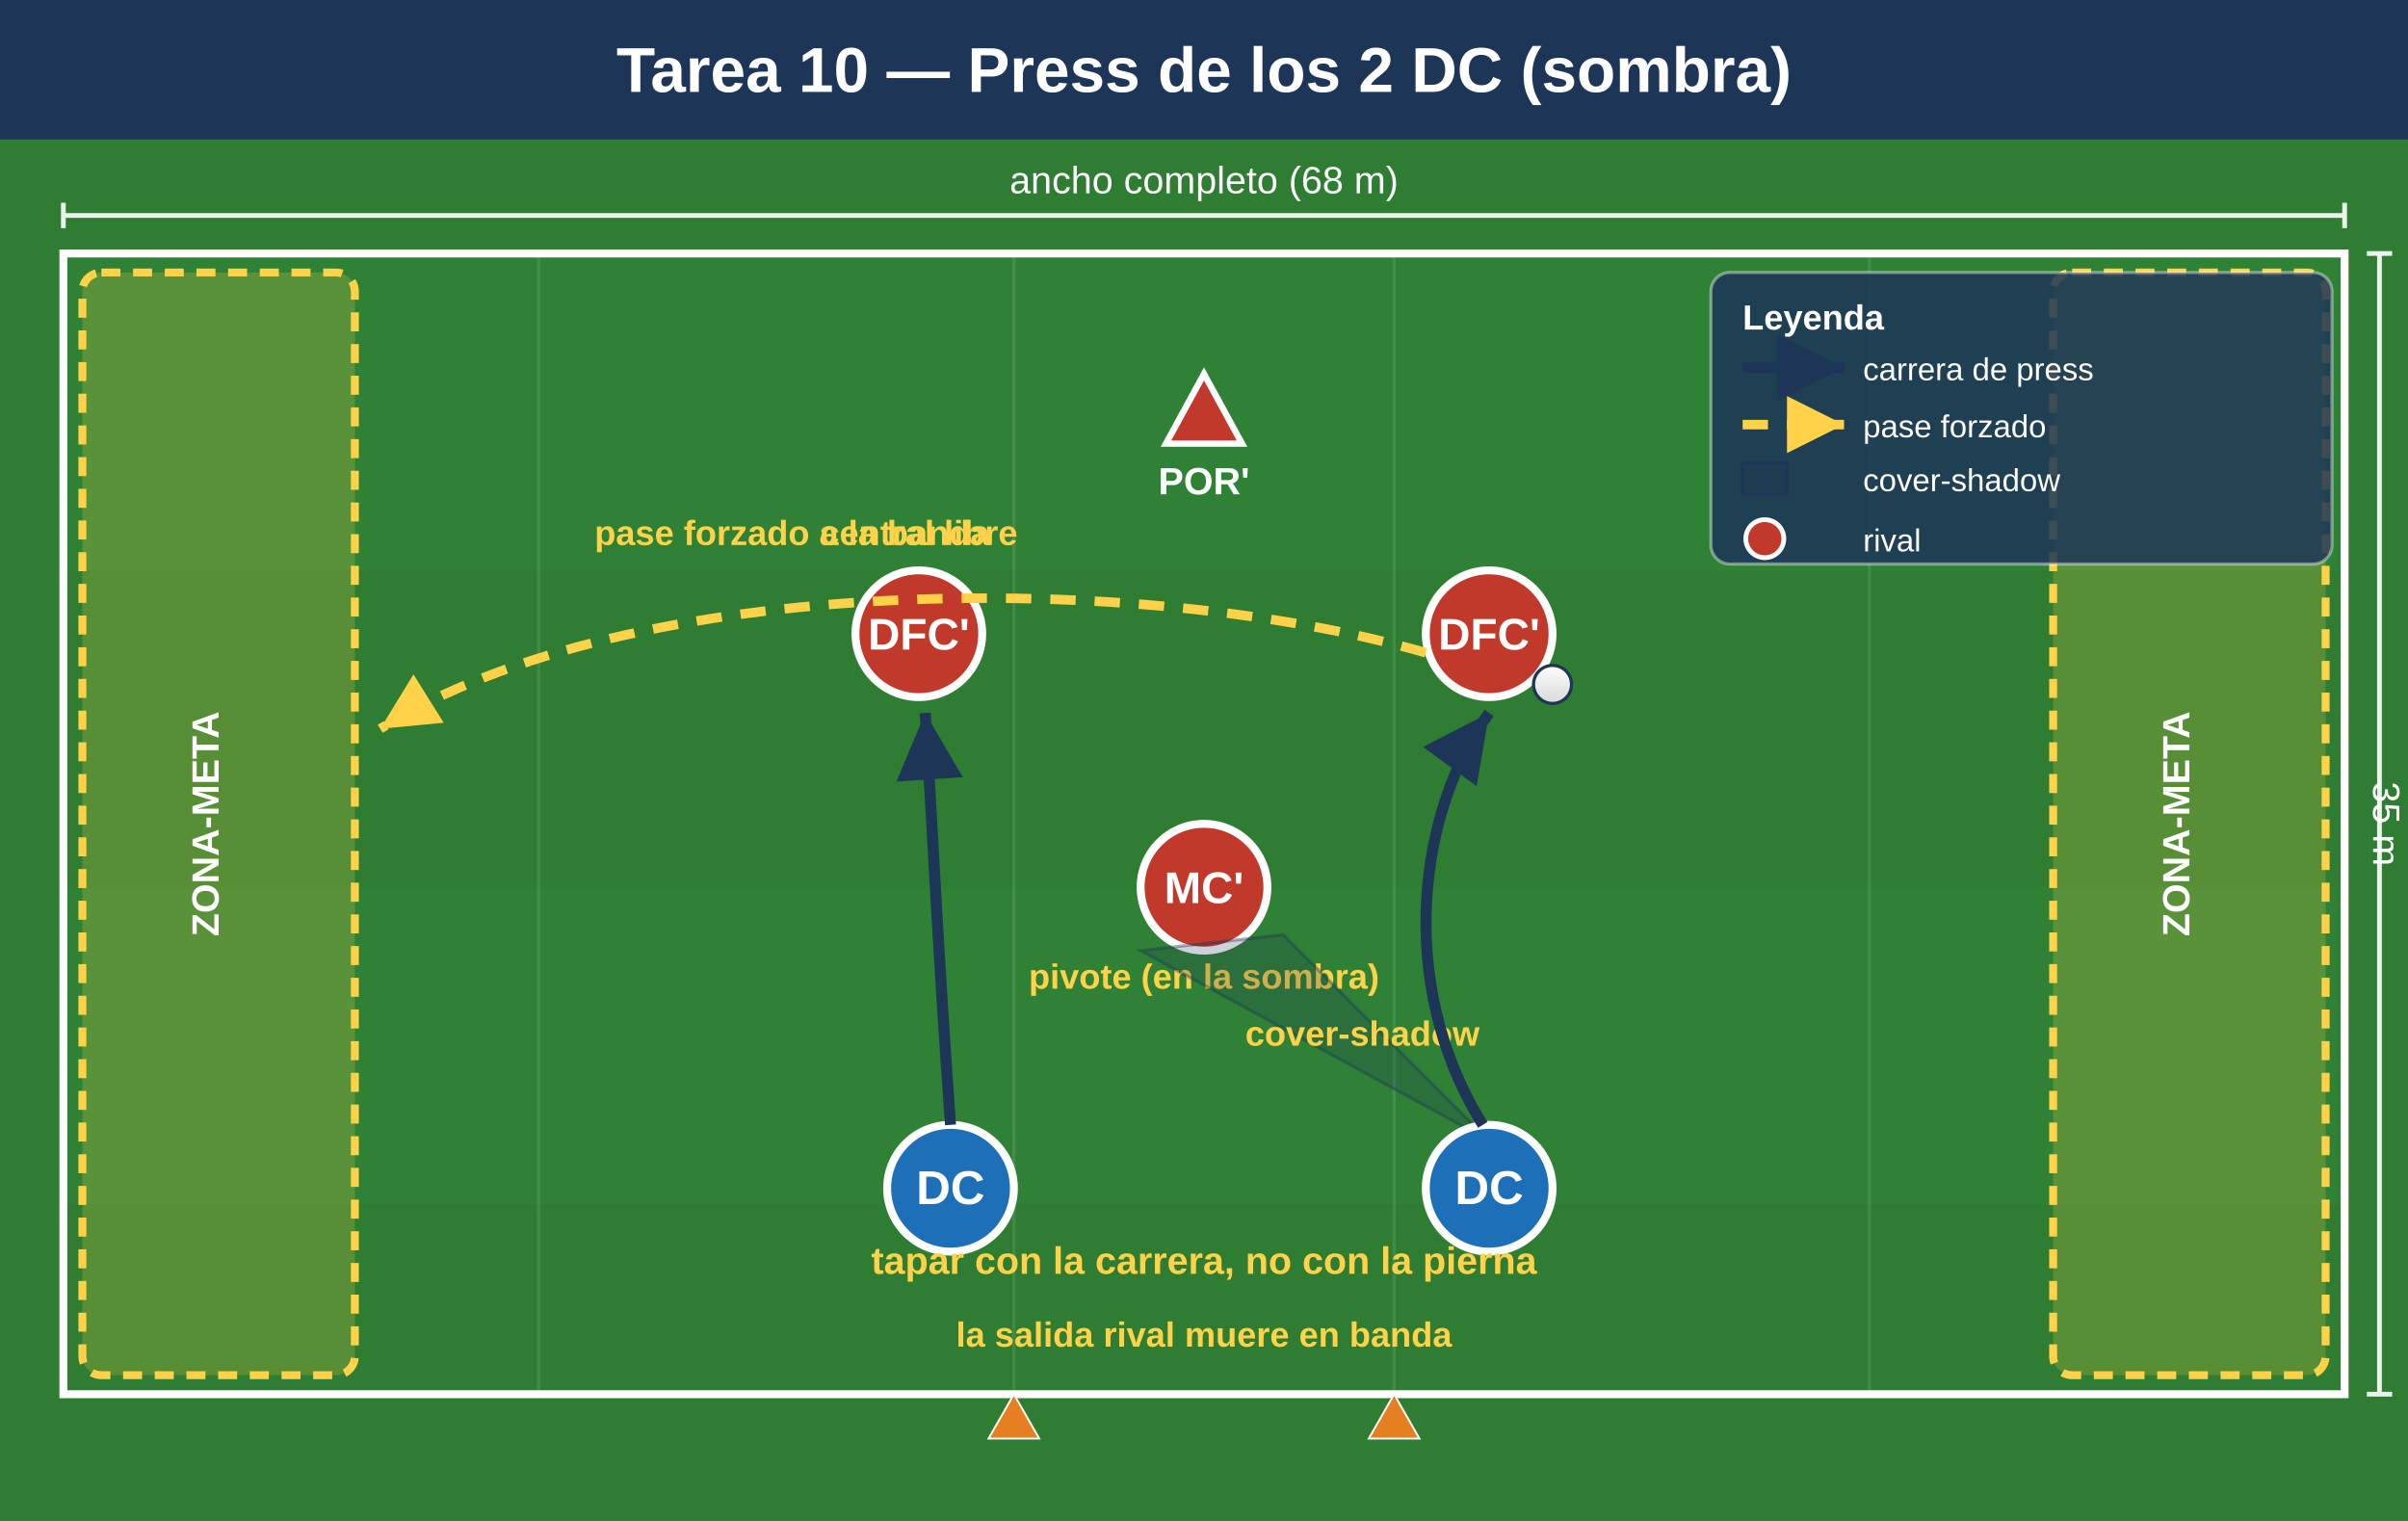
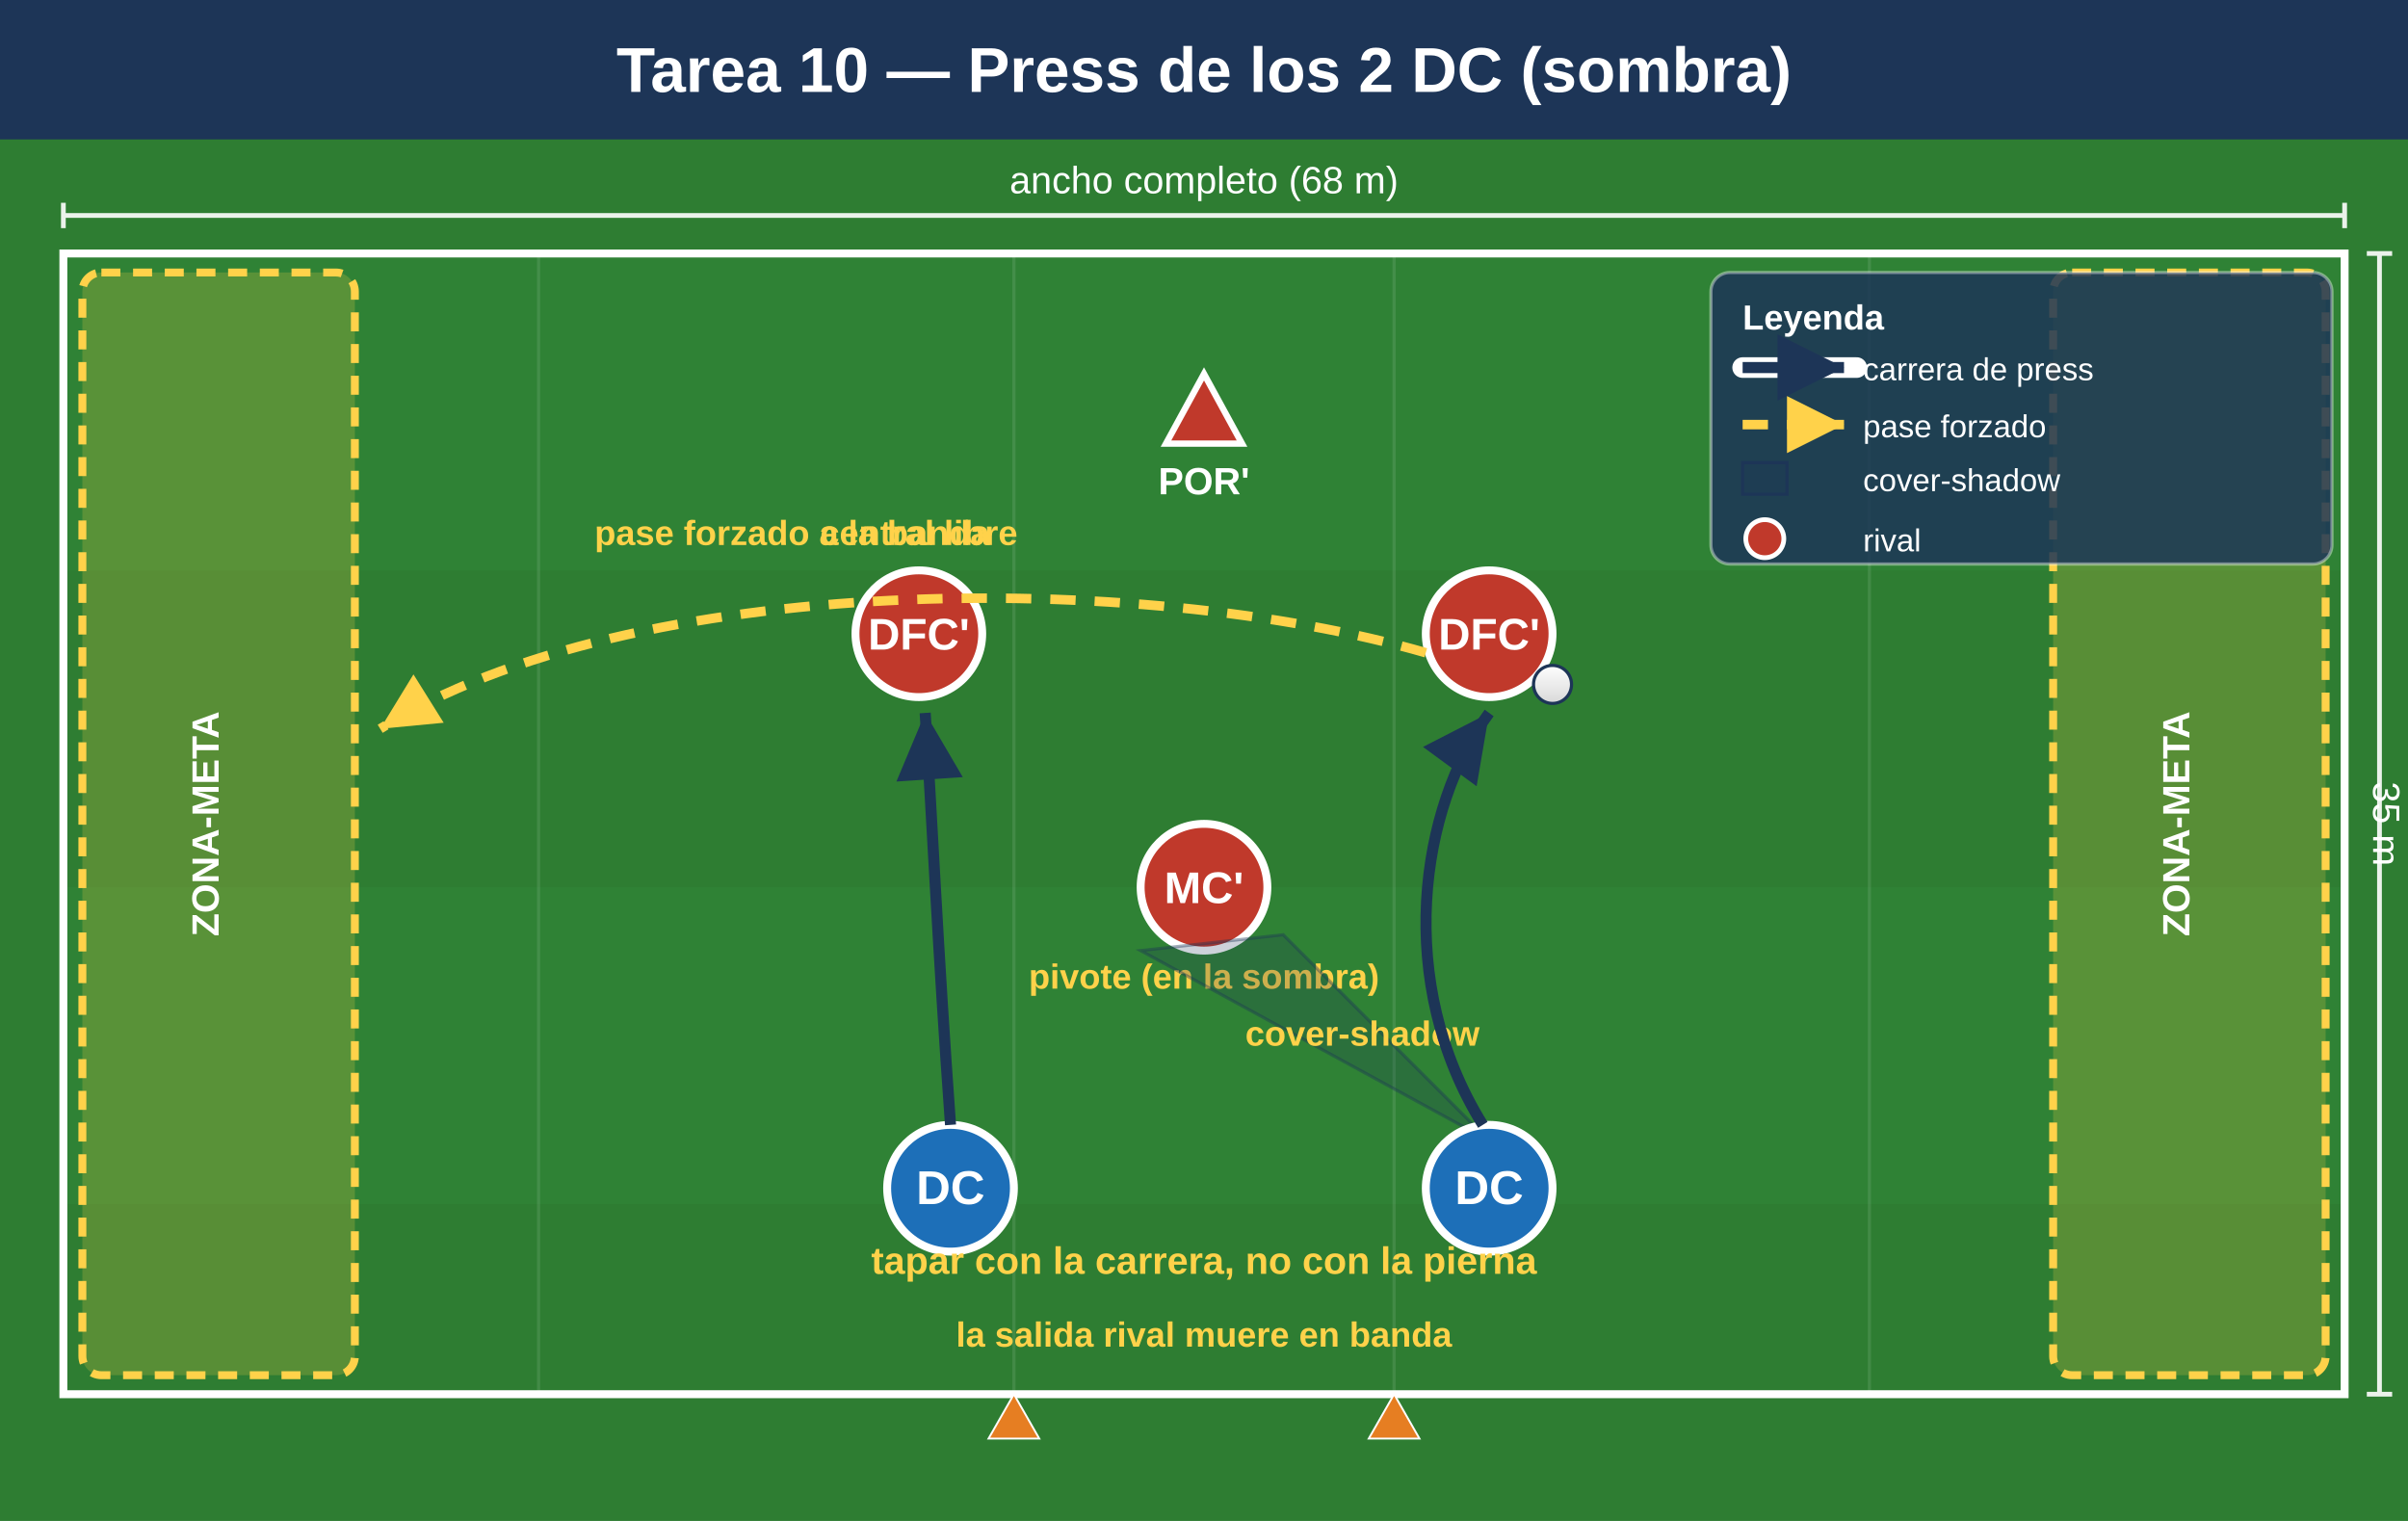
<svg xmlns="http://www.w3.org/2000/svg" viewBox="0 0 760 480" font-family="'Segoe UI', Arial, sans-serif">
  <defs>
    <marker id="arrow" markerWidth="9" markerHeight="9" refX="6" refY="3" orient="auto" markerUnits="strokeWidth">
      <path d="M0,0 L6,3 L0,6 Z" fill="#1d3557" />
    </marker>
    <marker id="arrowY" markerWidth="9" markerHeight="9" refX="6" refY="3" orient="auto" markerUnits="strokeWidth">
      <path d="M0,0 L6,3 L0,6 Z" fill="#ffd24a" />
    </marker>
    <linearGradient id="ball" x1="0" y1="0" x2="0" y2="1">
      <stop offset="0%" stop-color="#ffffff" />
      <stop offset="100%" stop-color="#d8d8d8" />
    </linearGradient>
  </defs>
  <rect x="0" y="0" width="760" height="480" fill="#2e7d32" />
  <g fill="#2f8235">
    <rect x="20" y="80" width="720" height="100" />
    <rect x="20" y="280" width="720" height="100" />
  </g>
  <g stroke="#ffffff" stroke-opacity="0.10" stroke-width="1">
    <line x1="170" y1="80" x2="170" y2="440" />
    <line x1="320" y1="80" x2="320" y2="440" />
    <line x1="440" y1="80" x2="440" y2="440" />
    <line x1="590" y1="80" x2="590" y2="440" />
  </g>
  <rect x="20" y="80" width="720" height="360" fill="none" stroke="#ffffff" stroke-width="2.5" />
  <g stroke="#ffffff" stroke-width="1.5" fill="none" opacity="0.9">
    <line x1="20" y1="68" x2="740" y2="68" />
    <line x1="20" y1="64" x2="20" y2="72" />
    <line x1="740" y1="64" x2="740" y2="72" />
    <line x1="751" y1="80" x2="751" y2="440" />
    <line x1="747" y1="80" x2="755" y2="80" />
    <line x1="747" y1="440" x2="755" y2="440" />
  </g>
  <text x="380" y="61" fill="#ffffff" font-size="12" text-anchor="middle">ancho completo (68 m)</text>
  <text x="749" y="260" fill="#ffffff" font-size="12" text-anchor="middle" transform="rotate(90 749 260)">35 m</text>
  <g>
    <rect x="26" y="86" width="86" height="348" fill="#ffd24a" fill-opacity="0.20" stroke="#ffd24a" stroke-width="2.5" stroke-dasharray="6 4" rx="6" />
    <text x="69" y="260" fill="#ffffff" font-size="12" font-weight="700" text-anchor="middle" transform="rotate(-90 69 260)">ZONA-META</text>
    <rect x="648" y="86" width="86" height="348" fill="#ffd24a" fill-opacity="0.20" stroke="#ffd24a" stroke-width="2.5" stroke-dasharray="6 4" rx="6" />
    <text x="691" y="260" fill="#ffffff" font-size="12" font-weight="700" text-anchor="middle" transform="rotate(-90 691 260)">ZONA-META</text>
  </g>
  <text x="380" y="425" fill="#ffd24a" font-size="11" font-weight="700" text-anchor="middle">la salida rival muere en banda</text>
  <rect x="0" y="0" width="760" height="44" fill="#1d3557" />
  <text x="380" y="29" fill="#ffffff" font-size="20" font-weight="700" text-anchor="middle">Tarea 10 — Press de los 2 DC (sombra)</text>
  <g fill="#e67e22" stroke="#ffffff" stroke-width="0.6">
    <polygon points="320,440 328,454 312,454" />
    <polygon points="440,440 448,454 432,454" />
  </g>
  <g font-size="14" font-weight="700" text-anchor="middle">
    <polygon points="380,118 392,140 368,140" fill="#c0392b" stroke="#ffffff" stroke-width="2" />
    <text x="380" y="156" fill="#ffffff" font-size="12">POR'</text>
    <circle cx="470" cy="200" r="20" fill="#c0392b" stroke="#ffffff" stroke-width="2.5" />
    <text x="470" y="205" fill="#fff">DFC'</text>
    <circle cx="290" cy="200" r="20" fill="#c0392b" stroke="#ffffff" stroke-width="2.5" />
    <text x="290" y="205" fill="#fff">DFC'</text>
    <circle cx="380" cy="280" r="20" fill="#c0392b" stroke="#ffffff" stroke-width="2.5" />
    <text x="380" y="285" fill="#fff">MC'</text>
  </g>
  <text x="380" y="312" fill="#ffd24a" font-size="11" font-weight="700" text-anchor="middle">pivote (en la sombra)</text>
  <text x="290" y="172" fill="#ffd24a" font-size="11" font-weight="700" text-anchor="middle">central libre</text>
  <circle cx="490" cy="216" r="6" fill="url(#ball)" stroke="#1d3557" stroke-width="1" />
  <polygon points="470,360 405,295 360,300 470,360" fill="#1d3557" fill-opacity="0.22" stroke="#1d3557" stroke-opacity="0.4" stroke-width="1" />
  <text x="430" y="330" fill="#ffd24a" font-size="11" font-weight="700" text-anchor="middle">cover-shadow</text>
  <g font-size="15" font-weight="700" text-anchor="middle">
    <circle cx="470" cy="375" r="20" fill="#1d6fb8" stroke="#ffffff" stroke-width="2.5" />
    <text x="470" y="380" fill="#fff">DC</text>
    <circle cx="300" cy="375" r="20" fill="#1d6fb8" stroke="#ffffff" stroke-width="2.5" />
    <text x="300" y="380" fill="#fff">DC</text>
  </g>
  <path d="M468,355 C440,310 448,255 470,225" fill="none" stroke="#1d3557" stroke-width="3.5" marker-end="url(#arrow)" />
  <path d="M300,355 C296,300 294,255 292,225" fill="none" stroke="#1d3557" stroke-width="3.5" marker-end="url(#arrow)" />
  <path d="M450,206 C360,180 200,180 120,230" fill="none" stroke="#ffd24a" stroke-width="3" stroke-dasharray="8 6" marker-end="url(#arrowY)" />
  <text x="250" y="172" fill="#ffd24a" font-size="11" font-weight="700" text-anchor="middle">pase forzado a la banda</text>
  <text x="380" y="402" fill="#ffd24a" font-size="12" font-weight="700" text-anchor="middle">tapar con la carrera, no con la pierna</text>
  <g>
    <rect x="540" y="86" width="196" height="92" rx="6" fill="#1d3557" fill-opacity="0.85" stroke="#ffffff" stroke-opacity="0.4" />
    <text x="550" y="104" fill="#ffffff" font-size="11" font-weight="700">Leyenda</text>
+     <line x1="550" y1="116" x2="586" y2="116" stroke="#ffffff" stroke-width="6.5" stroke-linecap="round" />
    <line x1="550" y1="116" x2="582" y2="116" stroke="#1d3557" stroke-width="3.5" marker-end="url(#arrow)" />
    <text x="588" y="120" fill="#ffffff" font-size="10">carrera de press</text>
    <line x1="550" y1="134" x2="582" y2="134" stroke="#ffd24a" stroke-width="3" stroke-dasharray="8 6" marker-end="url(#arrowY)" />
    <text x="588" y="138" fill="#ffffff" font-size="10">pase forzado</text>
    <rect x="550" y="146" width="14" height="10" fill="#1d3557" fill-opacity="0.22" stroke="#1d3557" stroke-width="1" />
    <text x="588" y="155" fill="#ffffff" font-size="10">cover-shadow</text>
    <circle cx="557" cy="170" r="6" fill="#c0392b" stroke="#ffffff" stroke-width="1.5" />
    <text x="588" y="174" fill="#ffffff" font-size="10">rival</text>
  </g>
</svg>
